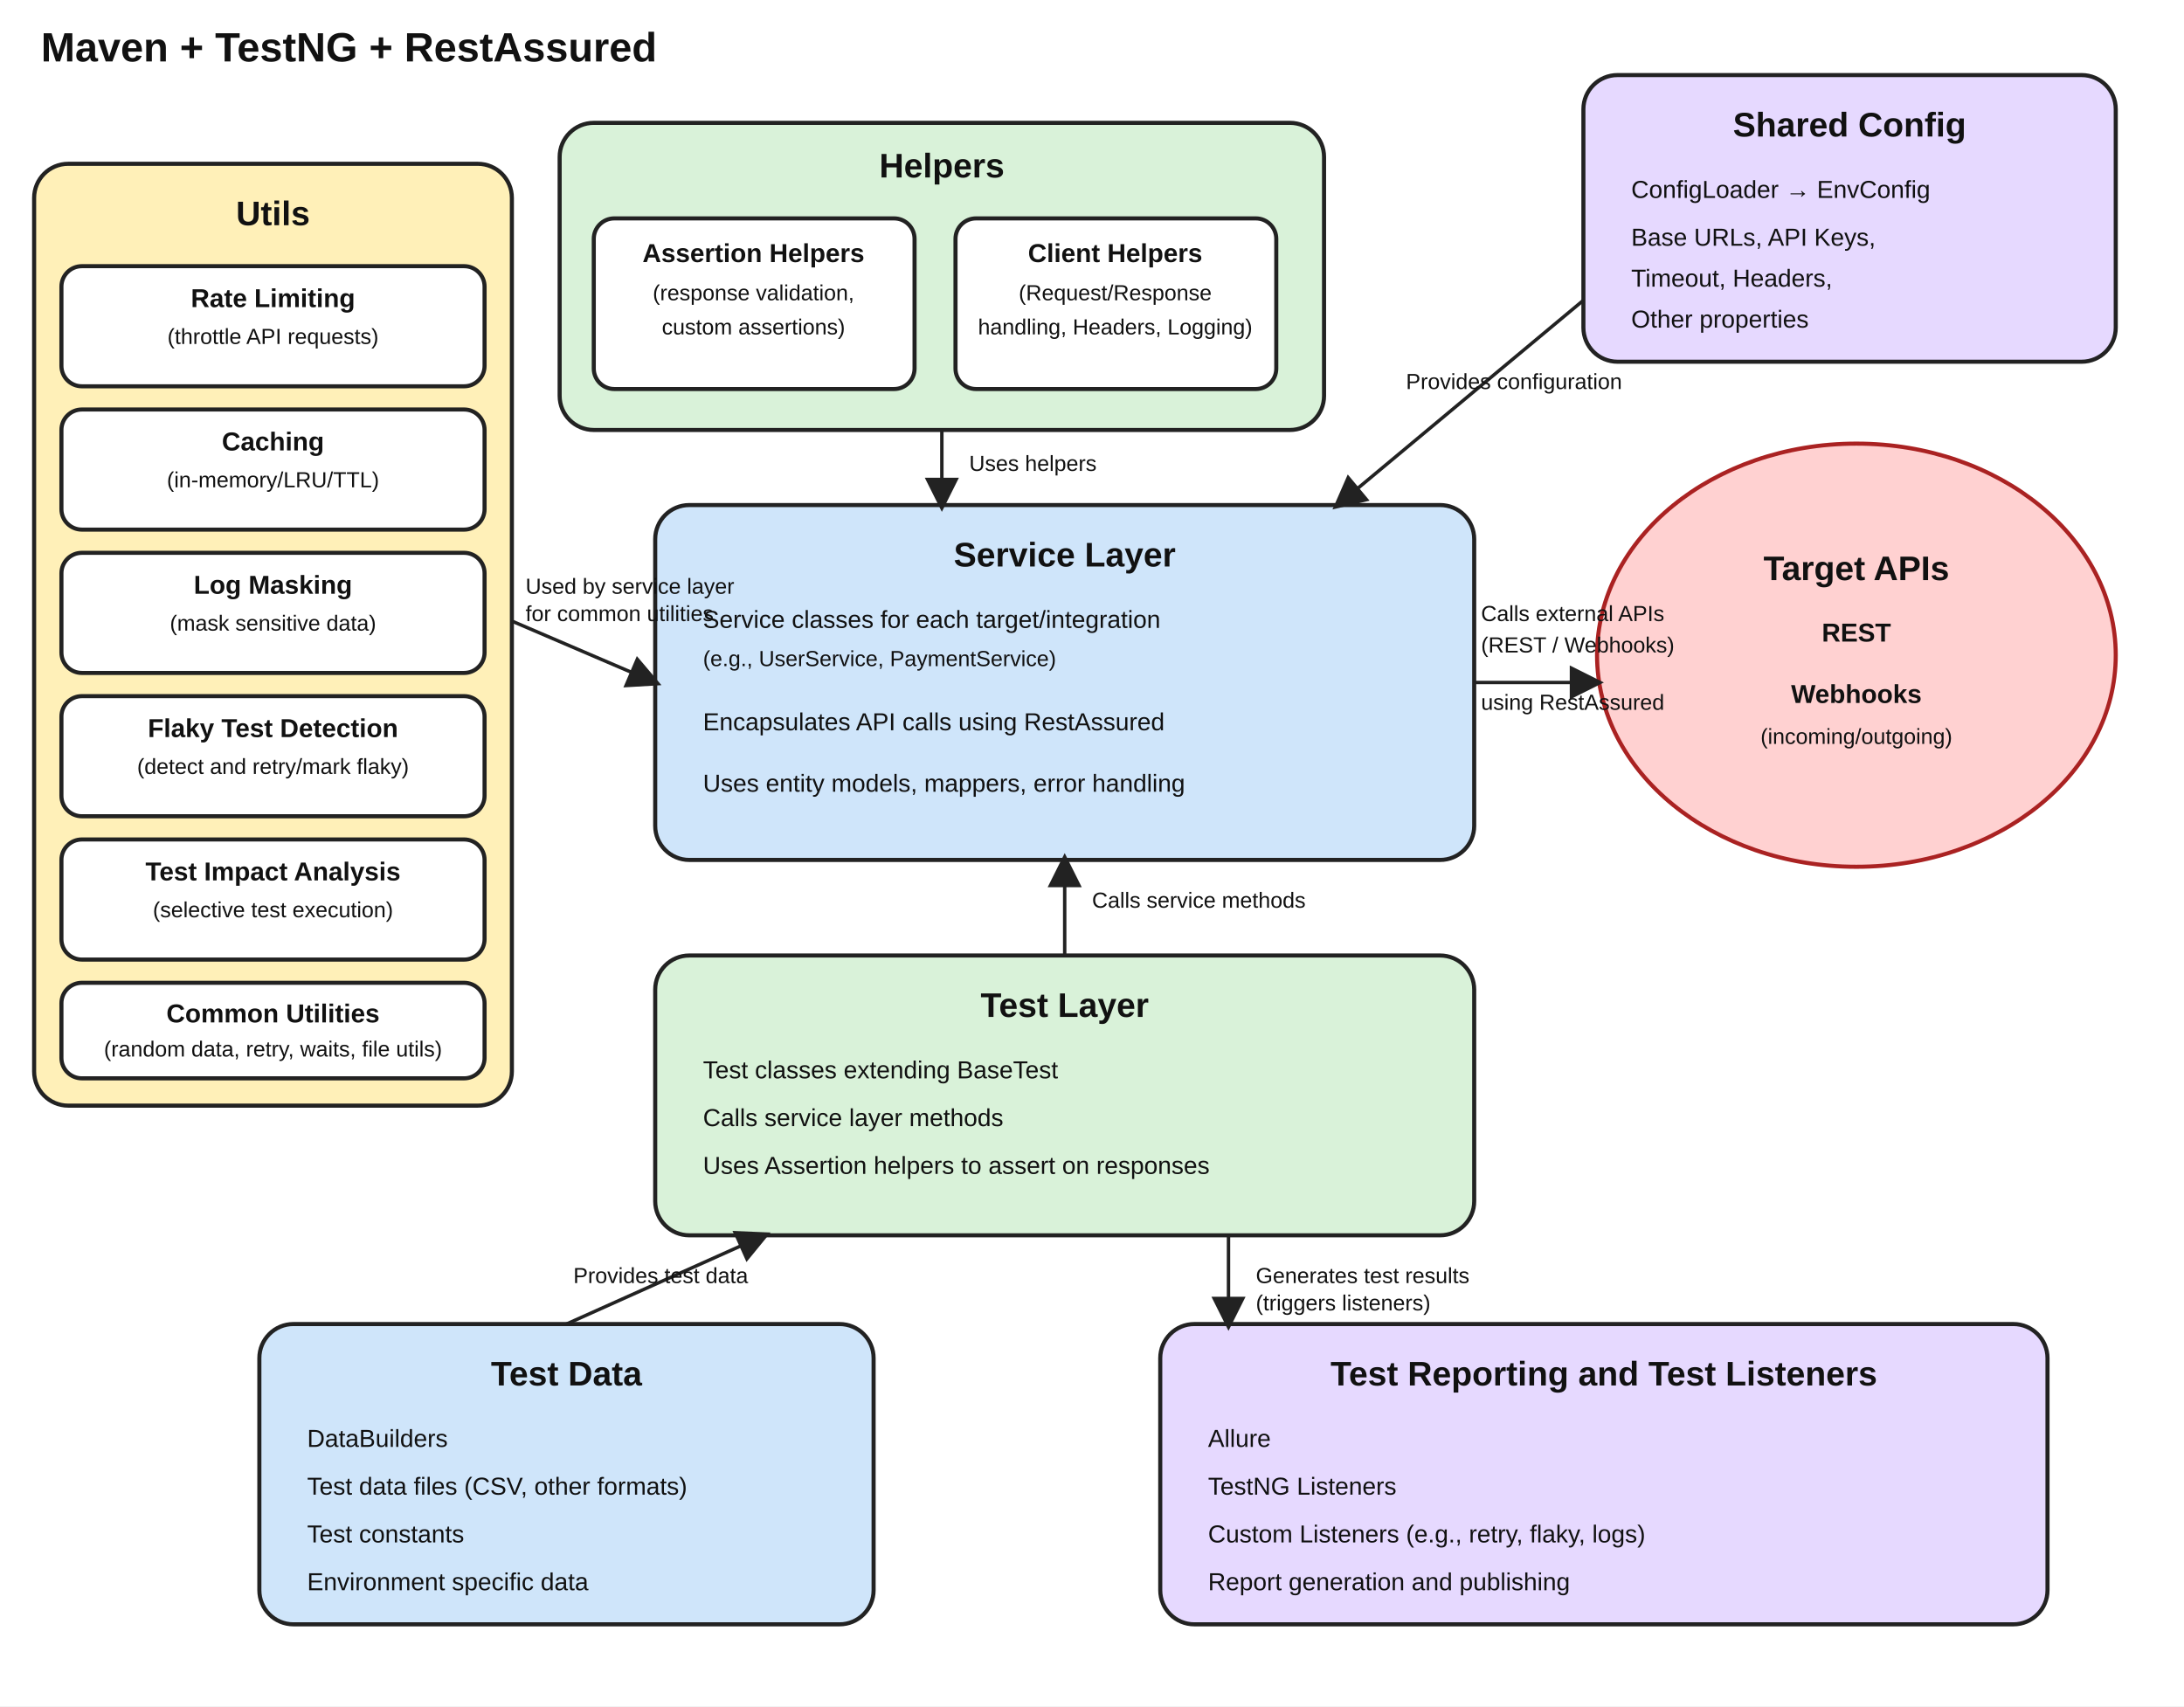
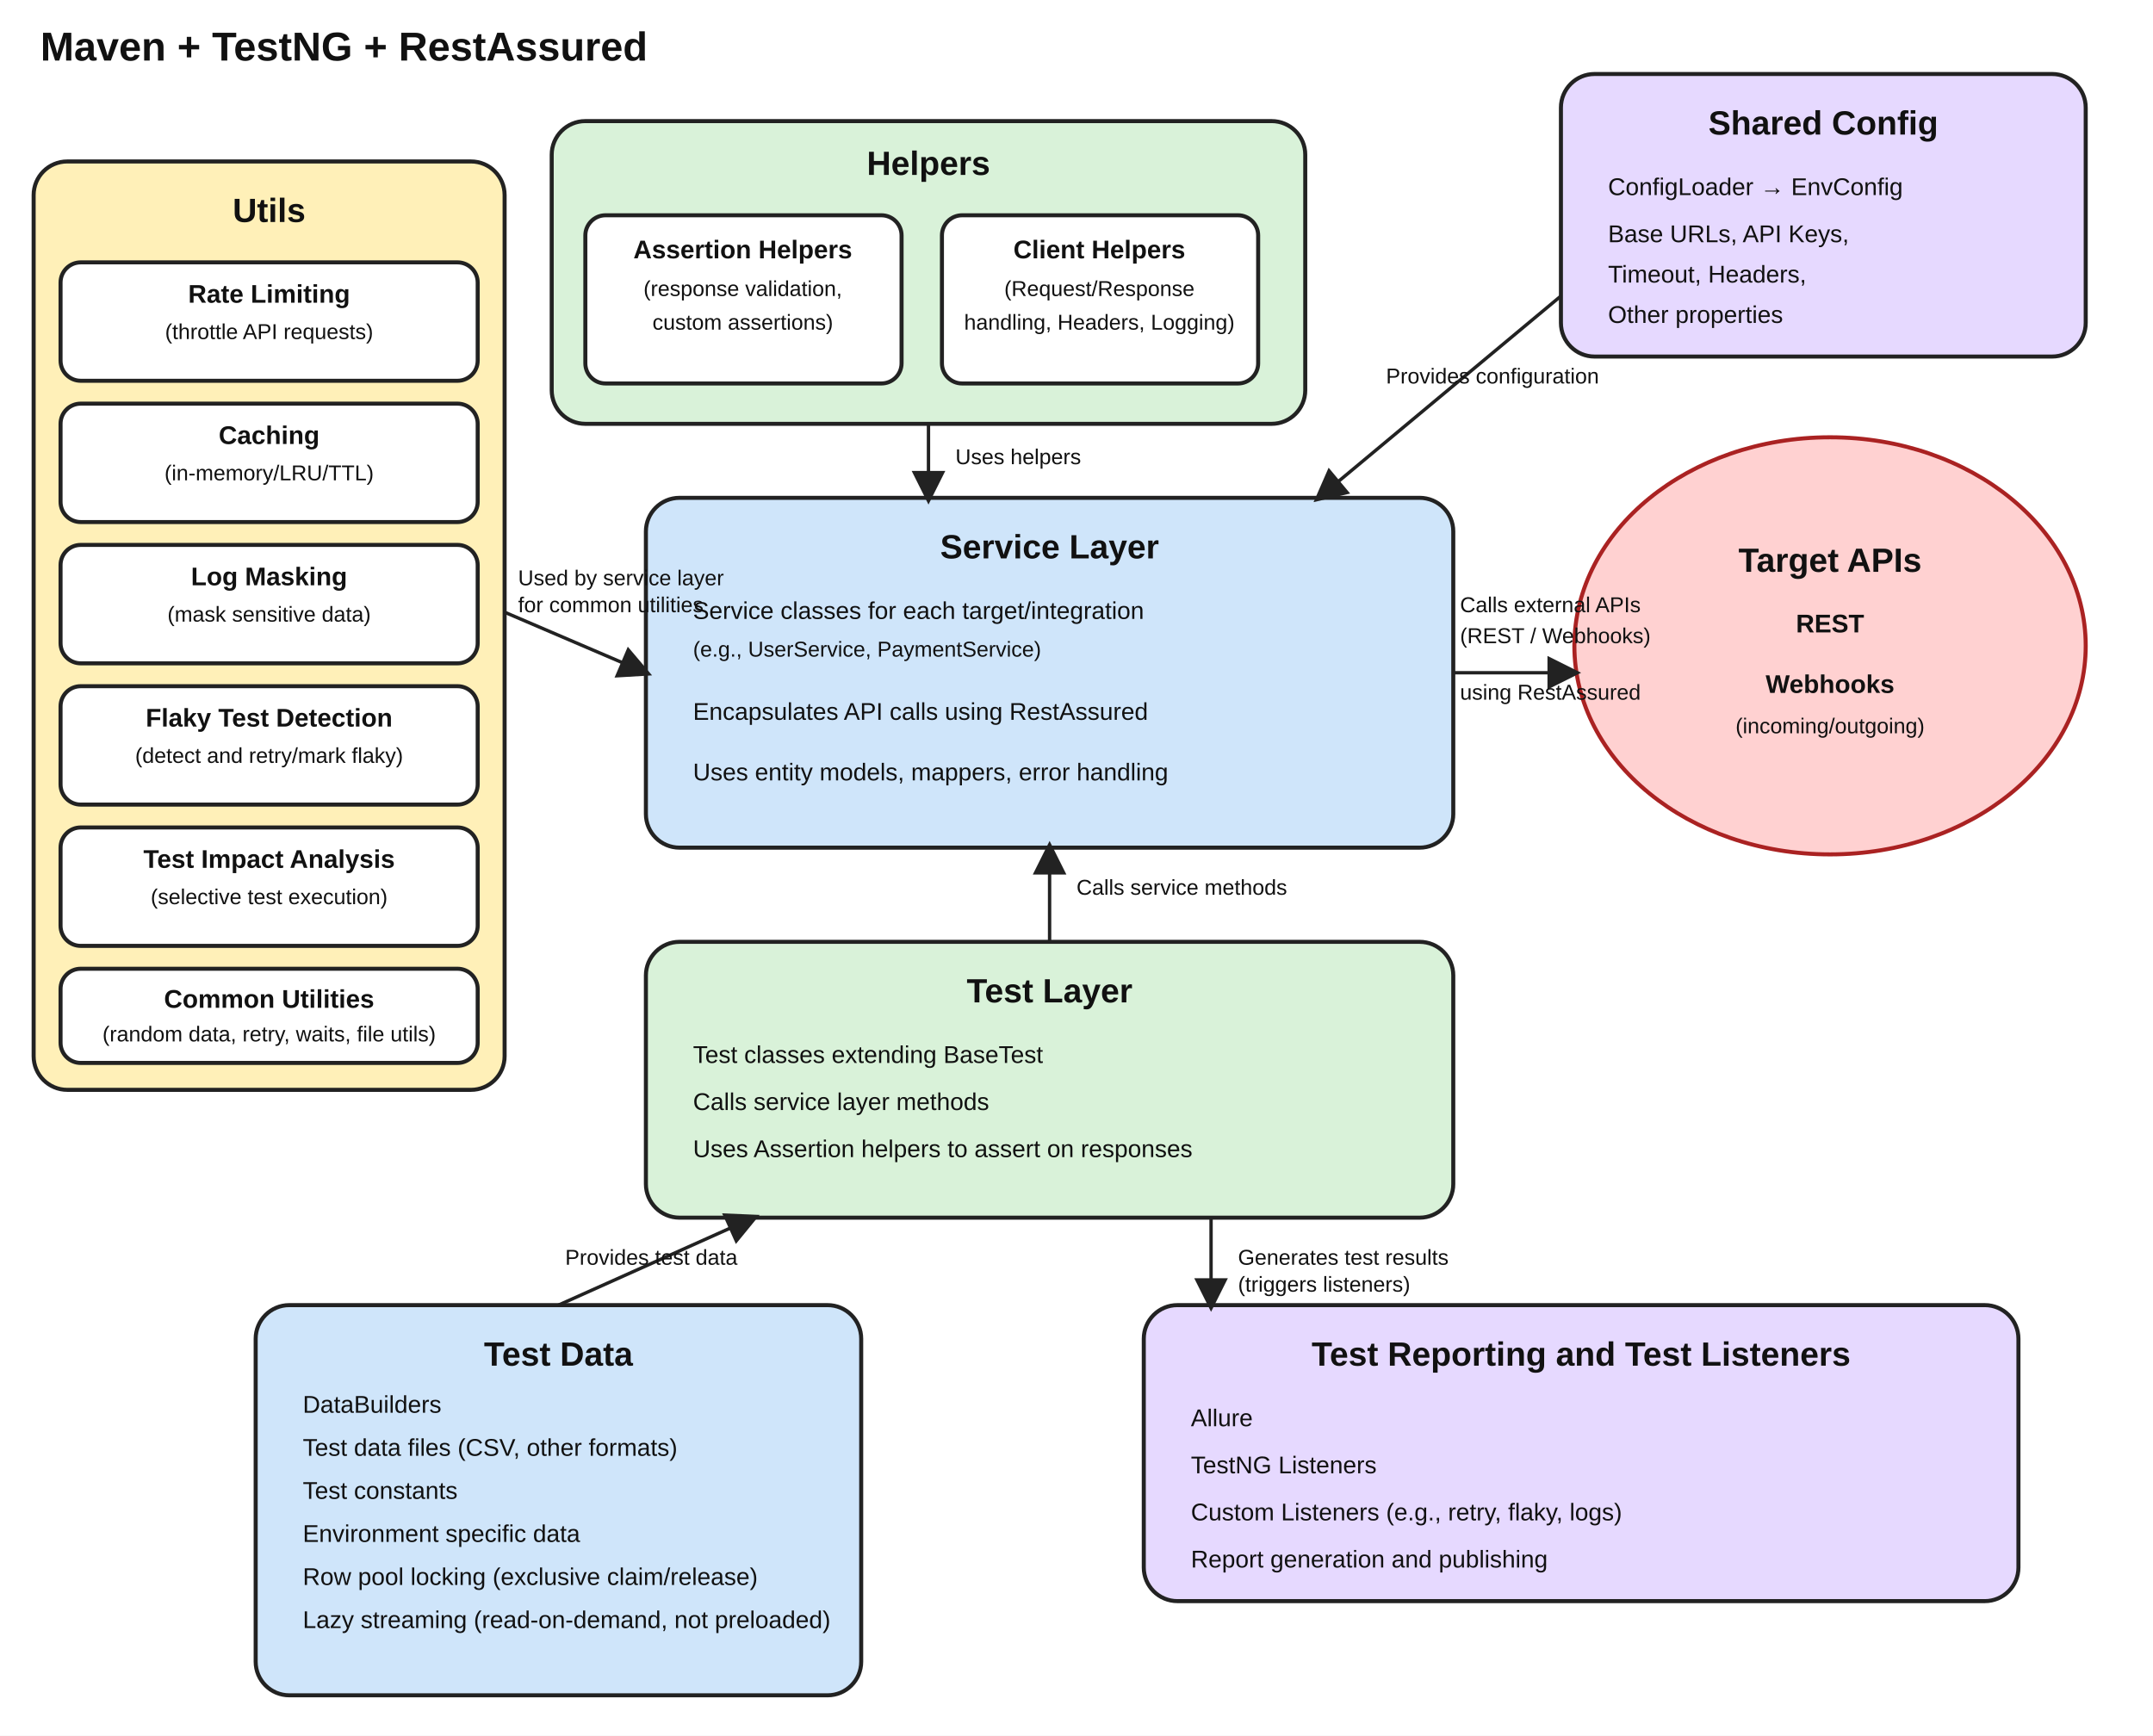
- <svg xmlns="http://www.w3.org/2000/svg" width="1600" height="1250" viewBox="0 0 1600 1250">
+ <svg xmlns="http://www.w3.org/2000/svg" width="1600" height="1290" viewBox="0 0 1600 1290">
  <defs>
    <marker id="arrow" markerWidth="10" markerHeight="10" refX="8" refY="5" orient="auto">
      <path d="M0,0 L10,5 L0,10 Z" fill="#222" />
    </marker>
    <style>
    .title{font:700 30px Arial,sans-serif;fill:#111}
    .head{font:700 25px Arial,sans-serif;fill:#111}
    .subhead{font:700 19px Arial,sans-serif;fill:#111}
    .body{font:18px Arial,sans-serif;fill:#111}
    .small{font:16px Arial,sans-serif;fill:#111}
    .box{stroke:#222;stroke-width:3}
    .arrow{stroke:#222;stroke-width:2.5;fill:none;marker-end:url(#arrow)}
  </style>
  </defs>
-   <rect width="1600" height="1250" fill="white" />
+   <rect width="1600" height="1290" fill="white" />
  <text x="30" y="45" class="title">Maven + TestNG + RestAssured</text>
  <rect x="25" y="120" width="350" height="690" rx="25" fill="#fff0b8" class="box" />
  <text x="200" y="165" text-anchor="middle" class="head">Utils</text>
  <rect x="45" y="195" width="310" height="88" rx="15" fill="white" class="box" />
  <text x="200" y="225" text-anchor="middle" class="subhead">Rate Limiting</text>
  <text x="200" y="252" text-anchor="middle" class="small">(throttle API requests)</text>
  <rect x="45" y="300" width="310" height="88" rx="15" fill="white" class="box" />
  <text x="200" y="330" text-anchor="middle" class="subhead">Caching</text>
  <text x="200" y="357" text-anchor="middle" class="small">(in-memory/LRU/TTL)</text>
  <rect x="45" y="405" width="310" height="88" rx="15" fill="white" class="box" />
  <text x="200" y="435" text-anchor="middle" class="subhead">Log Masking</text>
  <text x="200" y="462" text-anchor="middle" class="small">(mask sensitive data)</text>
  <rect x="45" y="510" width="310" height="88" rx="15" fill="white" class="box" />
  <text x="200" y="540" text-anchor="middle" class="subhead">Flaky Test Detection</text>
  <text x="200" y="567" text-anchor="middle" class="small">(detect and retry/mark flaky)</text>
  <rect x="45" y="615" width="310" height="88" rx="15" fill="white" class="box" />
  <text x="200" y="645" text-anchor="middle" class="subhead">Test Impact Analysis</text>
  <text x="200" y="672" text-anchor="middle" class="small">(selective test execution)</text>
  <rect x="45" y="720" width="310" height="70" rx="15" fill="white" class="box" />
  <text x="200" y="749" text-anchor="middle" class="subhead">Common Utilities</text>
  <text x="200" y="774" text-anchor="middle" class="small">(random data, retry, waits, file utils)</text>
  <rect x="410" y="90" width="560" height="225" rx="25" fill="#d9f2d9" class="box" />
  <text x="690" y="130" text-anchor="middle" class="head">Helpers</text>
  <rect x="435" y="160" width="235" height="125" rx="15" fill="white" class="box" />
  <text x="552" y="192" text-anchor="middle" class="subhead">Assertion Helpers</text>
  <text x="552" y="220" text-anchor="middle" class="small">(response validation,</text>
  <text x="552" y="245" text-anchor="middle" class="small">custom assertions)</text>
  <rect x="700" y="160" width="235" height="125" rx="15" fill="white" class="box" />
  <text x="817" y="192" text-anchor="middle" class="subhead">Client Helpers</text>
  <text x="817" y="220" text-anchor="middle" class="small">(Request/Response</text>
  <text x="817" y="245" text-anchor="middle" class="small">handling, Headers, Logging)</text>
  <rect x="1160" y="55" width="390" height="210" rx="25" fill="#e6d9ff" class="box" />
  <text x="1355" y="100" text-anchor="middle" class="head">Shared Config</text>
  <text x="1195" y="145" class="body">ConfigLoader → EnvConfig</text>
  <text x="1195" y="180" class="body">Base URLs, API Keys,</text>
  <text x="1195" y="210" class="body">Timeout, Headers,</text>
  <text x="1195" y="240" class="body">Other properties</text>
  <rect x="480" y="370" width="600" height="260" rx="25" fill="#cfe5fa" class="box" />
  <text x="780" y="415" text-anchor="middle" class="head">Service Layer</text>
  <text x="515" y="460" class="body">Service classes for each target/integration</text>
  <text x="515" y="488" class="small">(e.g., UserService, PaymentService)</text>
  <text x="515" y="535" class="body">Encapsulates API calls using RestAssured</text>
  <text x="515" y="580" class="body">Uses entity models, mappers, error handling</text>
  <ellipse cx="1360" cy="480" rx="190" ry="155" fill="#ffd1d1" stroke="#a22" stroke-width="3" />
  <text x="1360" y="425" text-anchor="middle" class="head">Target APIs</text>
  <text x="1360" y="470" text-anchor="middle" class="subhead">REST</text>
  <text x="1360" y="515" text-anchor="middle" class="subhead">Webhooks</text>
  <text x="1360" y="545" text-anchor="middle" class="small">(incoming/outgoing)</text>
  <rect x="480" y="700" width="600" height="205" rx="25" fill="#d9f2d9" class="box" />
  <text x="780" y="745" text-anchor="middle" class="head">Test Layer</text>
  <text x="515" y="790" class="body">Test classes extending BaseTest</text>
  <text x="515" y="825" class="body">Calls service layer methods</text>
  <text x="515" y="860" class="body">Uses Assertion helpers to assert on responses</text>
-   <rect x="190" y="970" width="450" height="220" rx="25" fill="#cfe5fa" class="box" />
+   <rect x="190" y="970" width="450" height="290" rx="25" fill="#cfe5fa" class="box" />
  <text x="415" y="1015" text-anchor="middle" class="head">Test Data</text>
-   <text x="225" y="1060" class="body">DataBuilders</text>
-   <text x="225" y="1095" class="body">Test data files (CSV, other formats)</text>
-   <text x="225" y="1130" class="body">Test constants</text>
-   <text x="225" y="1165" class="body">Environment specific data</text>
+   <text x="225" y="1050" class="body">DataBuilders</text>
+   <text x="225" y="1082" class="body">Test data files (CSV, other formats)</text>
+   <text x="225" y="1114" class="body">Test constants</text>
+   <text x="225" y="1146" class="body">Environment specific data</text>
+   <text x="225" y="1178" class="body">Row pool locking (exclusive claim/release)</text>
+   <text x="225" y="1210" class="body">Lazy streaming (read-on-demand, not preloaded)</text>
  <rect x="850" y="970" width="650" height="220" rx="25" fill="#e6d9ff" class="box" />
  <text x="1175" y="1015" text-anchor="middle" class="head">Test Reporting and Test Listeners</text>
  <text x="885" y="1060" class="body">Allure</text>
  <text x="885" y="1095" class="body">TestNG Listeners</text>
  <text x="885" y="1130" class="body">Custom Listeners (e.g., retry, flaky, logs)</text>
  <text x="885" y="1165" class="body">Report generation and publishing</text>
  <path d="M690 315 L690 370" class="arrow" />
  <text x="710" y="345" class="small">Uses helpers</text>
  <path d="M1160 220 L980 370" class="arrow" />
  <text x="1030" y="285" class="small">Provides configuration</text>
  <path d="M375 455 L480 500" class="arrow" />
  <text x="385" y="435" class="small">Used by service layer</text>
  <text x="385" y="455" class="small">for common utilities</text>
  <path d="M1080 500 L1170 500" class="arrow" />
  <text x="1085" y="455" class="small">Calls external APIs</text>
  <text x="1085" y="478" class="small">(REST / Webhooks)</text>
  <text x="1085" y="520" class="small">using RestAssured</text>
  <path d="M780 700 L780 630" class="arrow" />
  <text x="800" y="665" class="small">Calls service methods</text>
  <path d="M415 970 L560 905" class="arrow" />
  <text x="420" y="940" class="small">Provides test data</text>
  <path d="M900 905 L900 970" class="arrow" />
  <text x="920" y="940" class="small">Generates test results</text>
  <text x="920" y="960" class="small">(triggers listeners)</text>
</svg>
